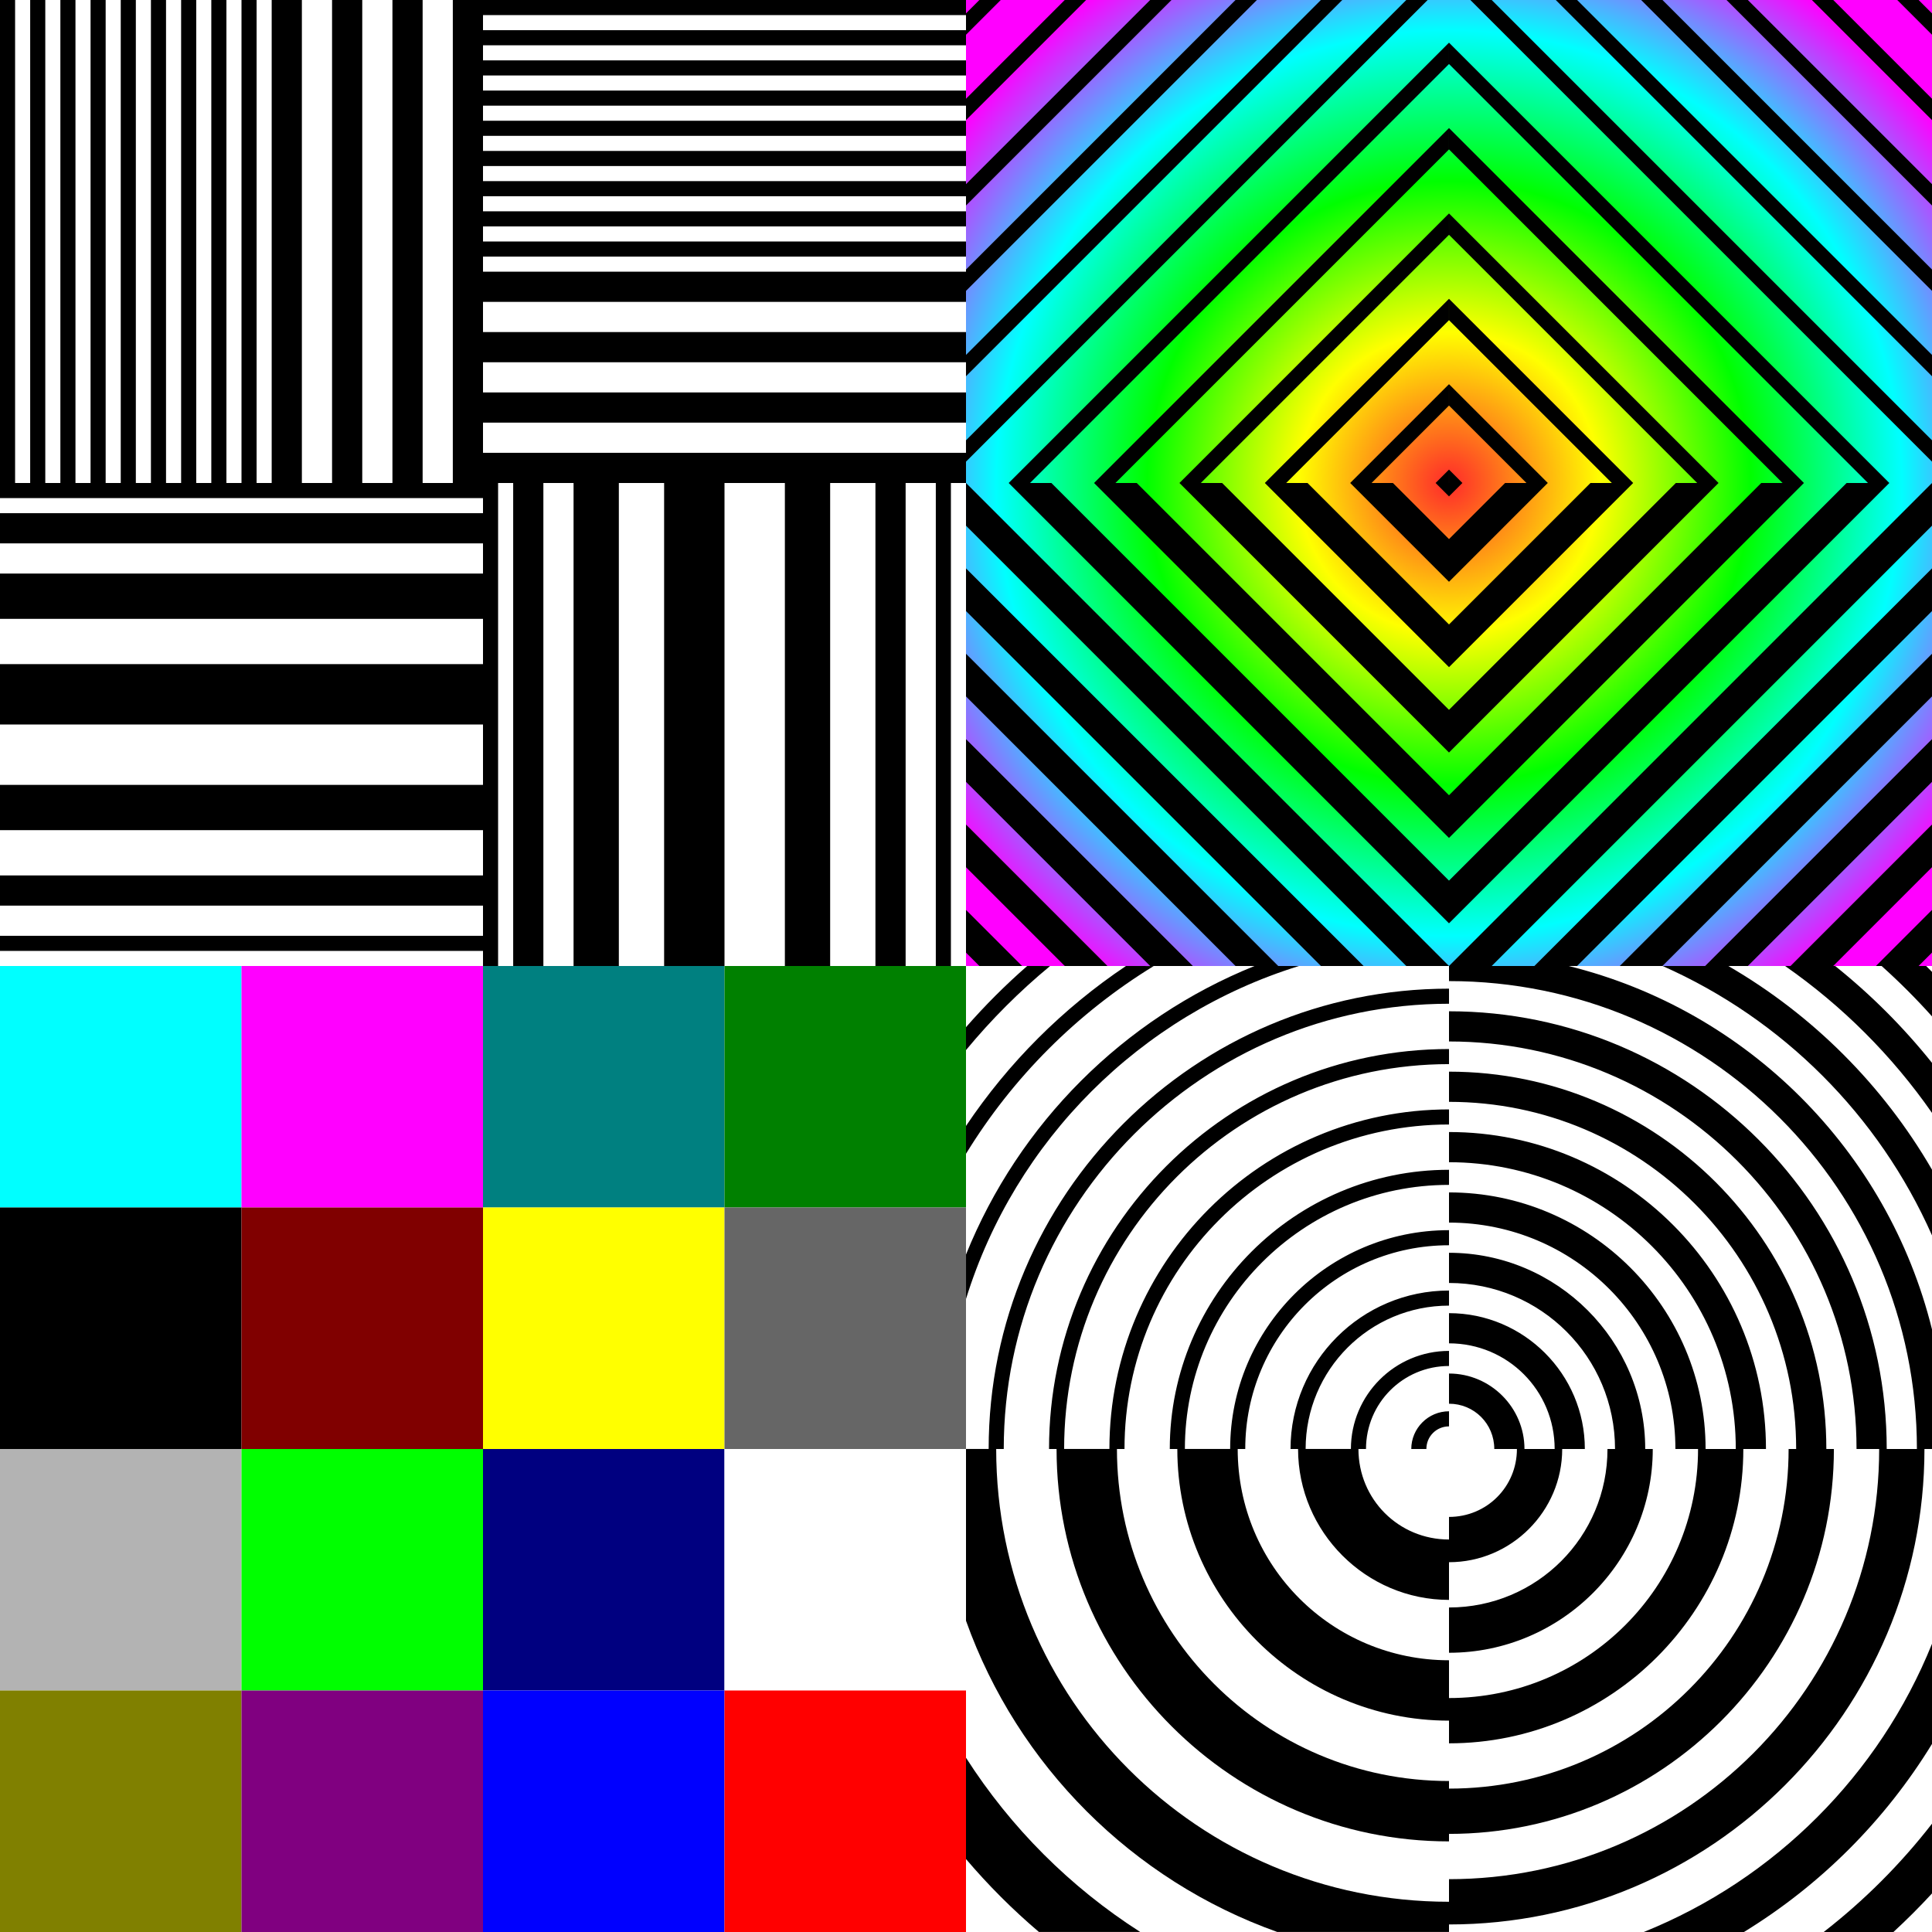
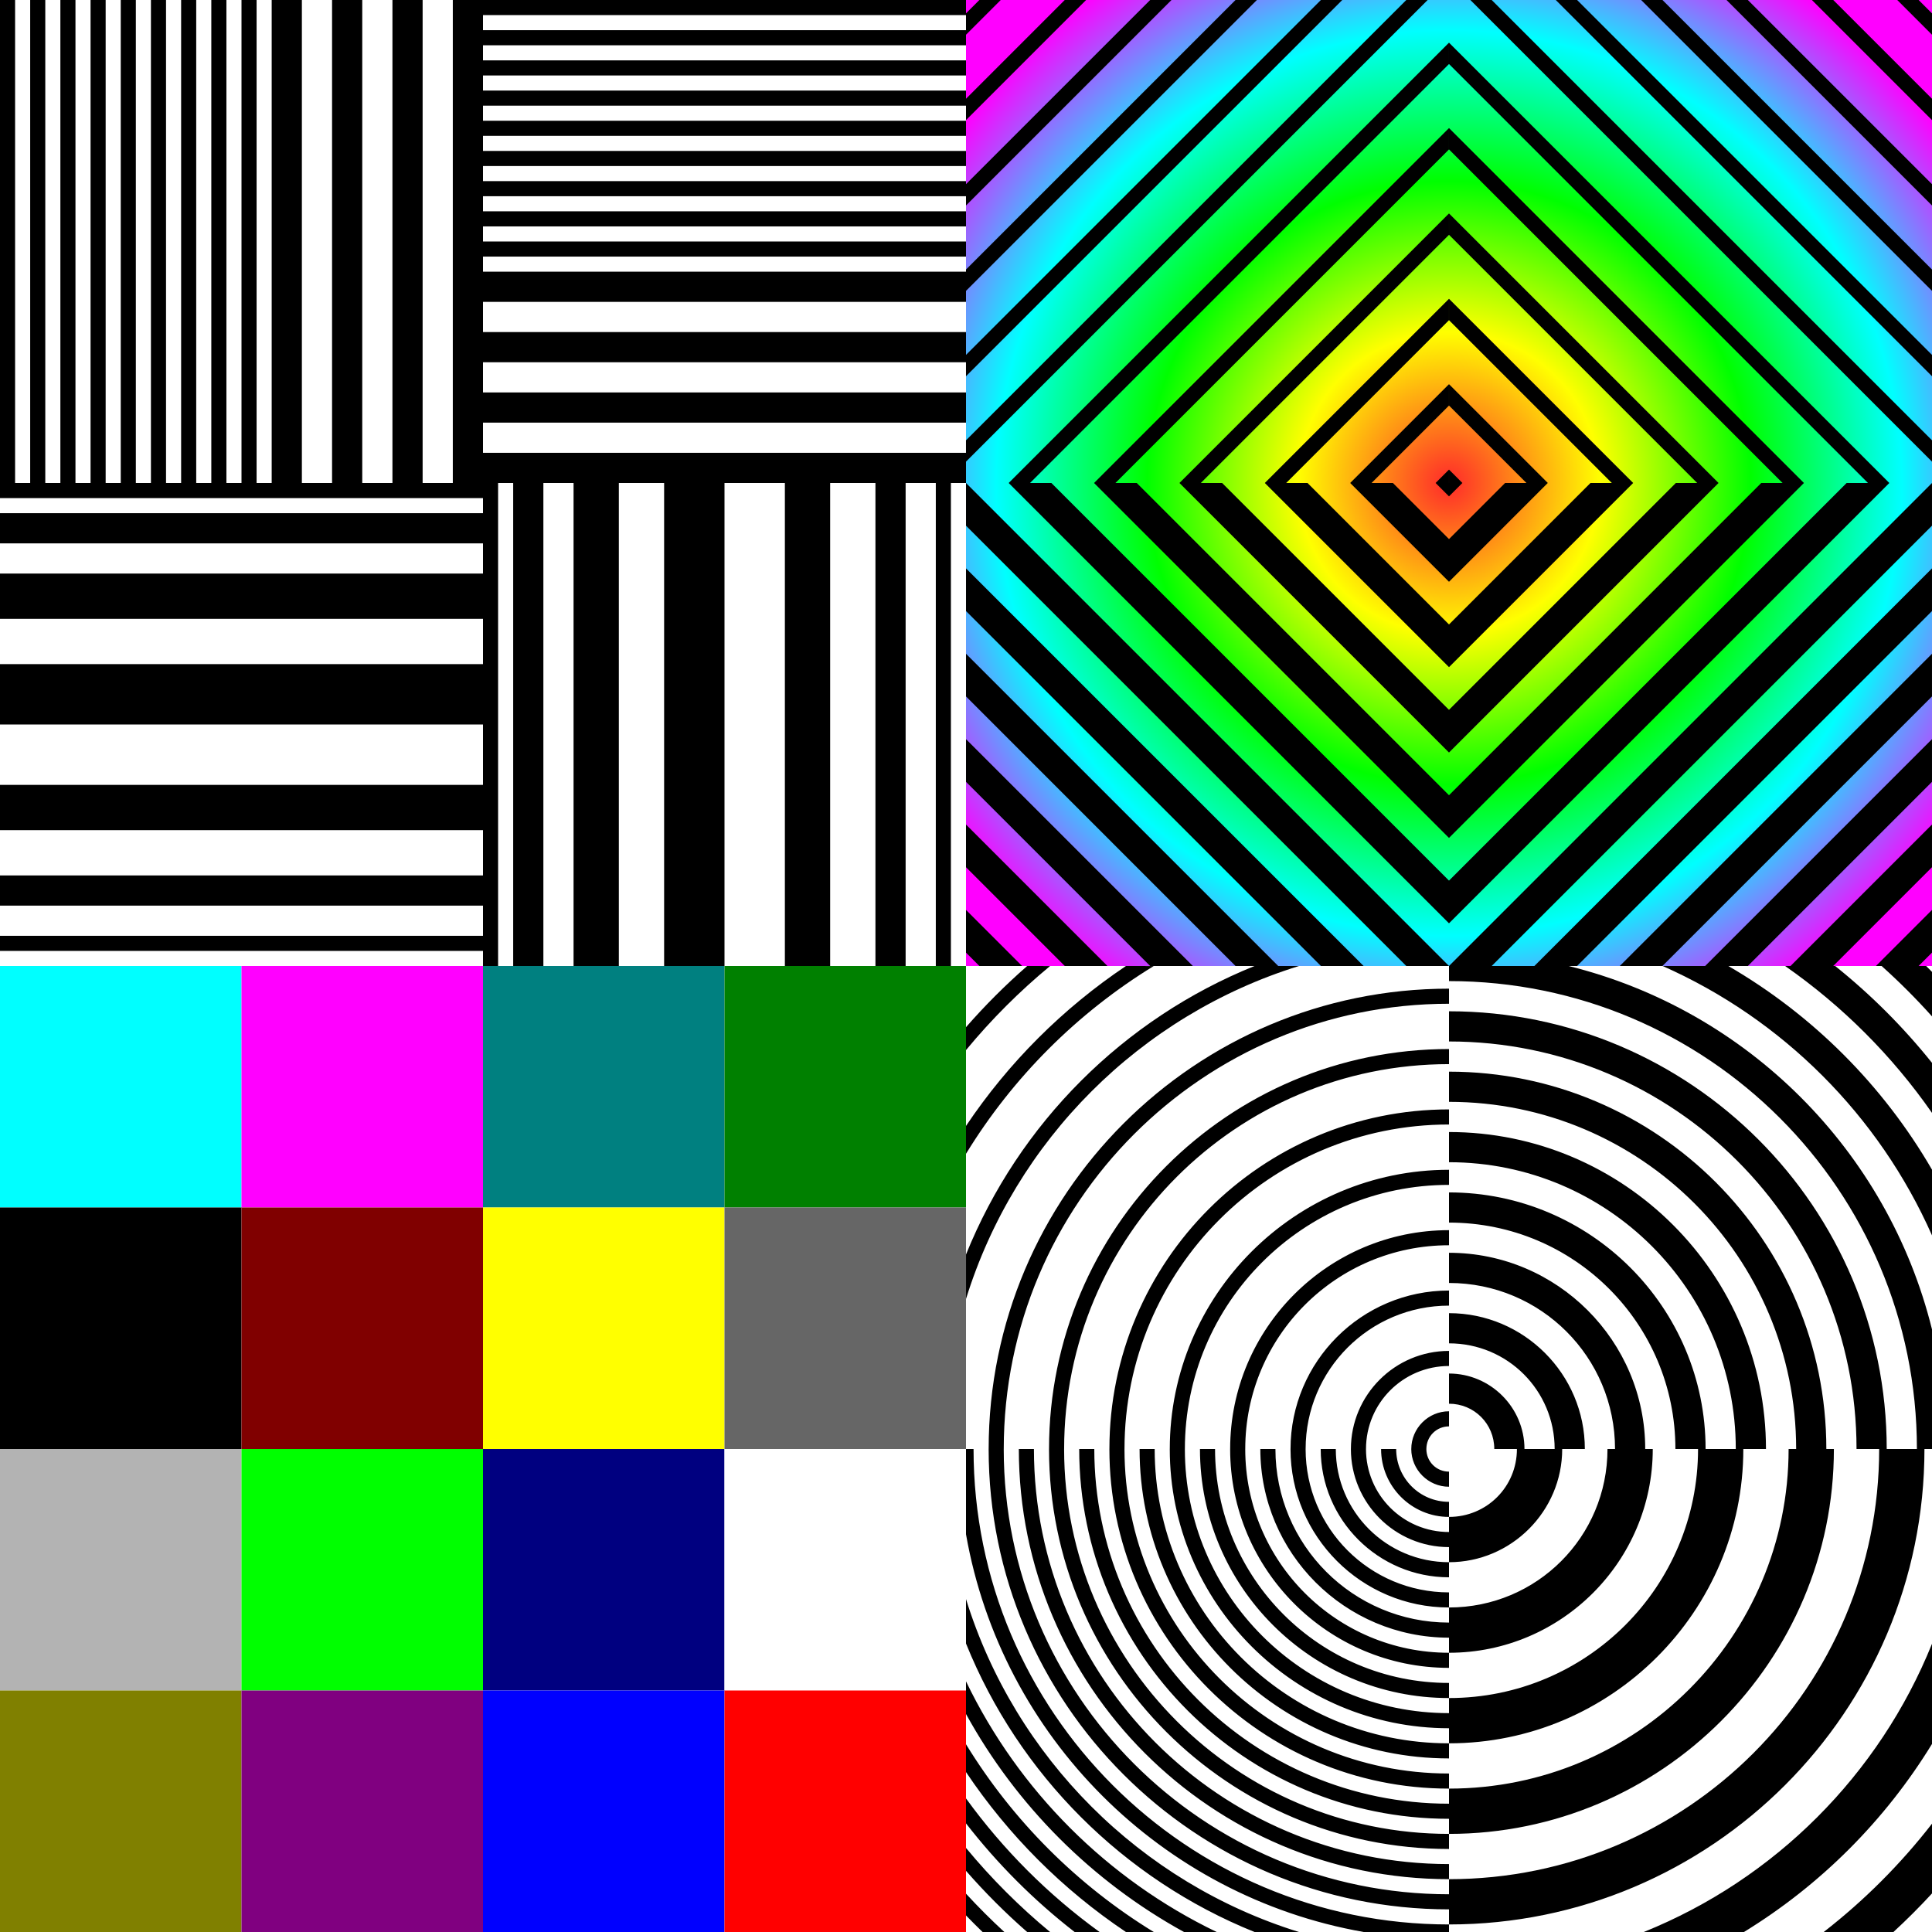
<svg xmlns="http://www.w3.org/2000/svg" xmlns:xlink="http://www.w3.org/1999/xlink" width="128" height="128" viewBox="0 0 128 128" version="1.1" id="svg138">
  <defs id="defs135">
    <linearGradient id="linearGradient1738">
      <stop style="stop-color:#ff2a2a;stop-opacity:1" offset="0" id="stop1734" />
      <stop style="stop-color:#ffff00;stop-opacity:1" offset="0.25" id="stop1744" />
      <stop style="stop-color:#00ff00;stop-opacity:1" offset="0.5" id="stop1742" />
      <stop style="stop-color:#00ffff;stop-opacity:1" offset="0.75" id="stop1746" />
      <stop style="stop-color:#ff00ff;stop-opacity:1" offset="1" id="stop1736" />
    </linearGradient>
    <radialGradient xlink:href="#linearGradient1738" id="radialGradient1740-5" cx="64" cy="64" fx="64" fy="64" r="64" gradientUnits="userSpaceOnUse" gradientTransform="matrix(0.6249993,-6.7425947e-8,6.95734e-8,0.6249994,56.00006,56.00006)" />
  </defs>
  <g id="layer1">
    <rect style="fill:#ffffff;fill-opacity:1;stroke:none;stroke-width:1;stroke-linecap:round;stroke-linejoin:round;stroke-dasharray:none;stroke-opacity:1;paint-order:markers fill stroke" id="rect25" width="128" height="128" x="0" y="0" />
    <path id="rect1-0-6" style="fill:#000000;stroke-width:12;stroke-linecap:round;stroke-linejoin:round;paint-order:markers fill stroke" d="m 0,32 v 1 h 32 v -1 z m 0,2 v 2 h 32 v -2 z m 0,4 v 3 h 32 v -3 z m 0,6 v 4 h 32 v -4 z m 0,8 v 3 h 32 v -3 z m 0,6 v 2 h 32 v -2 z m 0,4 v 1 h 32 v -1 z" />
    <path id="rect1-0-6-9" style="fill:#000000;stroke-width:12;stroke-linecap:round;stroke-linejoin:round;paint-order:markers fill stroke" d="m 32,32 v 32 h 1 v -32 z m 2,0 v 32 h 2 v -32 z m 4,0 v 32 h 3 v -32 z m 6,0 v 32 h 4 v -32 z m 8,0 v 32 h 3 v -32 z m 6,0 v 32 h 2 v -32 z m 4,0 v 32 h 1 v -32 z" />
    <path id="rect1-08" style="fill:#000000;stroke-width:8.485;stroke-linecap:round;stroke-linejoin:round;paint-order:markers fill stroke" d="m 32,0 v 1 h 32 V 0 Z m 0,2 v 1 h 32 V 2 Z m 0,2 v 1 h 32 V 4 Z m 0,2 v 1 h 32 V 6 Z m 0,2 v 1 h 32 V 8 Z m 0,2 v 1 h 32 v -1 z m 0,2 v 1 h 32 v -1 z m 0,2 v 1 h 32 v -1 z m 0,2 v 1 h 32 v -1 z m 0,2 v 2 h 32 v -2 z m 0,4 v 2 h 32 v -2 z m 0,4 v 2 h 32 v -2 z m 0,4 v 2 h 32 v -2 z" />
    <g id="g26" transform="translate(-3.8146973e-5,-64.00005)">
      <rect style="fill:url(#radialGradient1740-5);fill-opacity:1;stroke-width:0.5;stroke-linecap:round;stroke-linejoin:round" id="rect1023-0" width="64" height="64" x="64" y="64" />
      <path id="path68" style="stroke-width:13.416;stroke-linecap:round;stroke-linejoin:round;paint-order:markers fill stroke" d="m 64.887,64 -0.887,0.887 v 1.414 l 2.301,-2.301 z m 5.656,0 -6.543,6.543 v 1.414 l 7.957,-7.957 z m 5.658,0 -12.201,12.201 v 1.414 L 77.615,64 Z m 5.656,0 -17.857,17.857 v 1.414 L 83.272,64 Z m 5.656,0 -23.514,23.514 v 1.414 L 88.928,64 Z m 5.658,0 -29.172,29.172 v 1.414 L 94.586,64 Z m 2.828,2.828 -29.172,29.172 H 68.242 L 96,68.242 Z m 0,5.658 -23.514,23.514 h 1.414 l 22.1,-22.1 z m 0,5.656 -17.857,17.857 H 79.557 L 96,79.557 Z m 0,5.656 -12.201,12.201 h 1.414 l 10.787,-10.787 z m 0,5.656 -6.545,6.545 h 1.416 l 5.129,-5.129 z m 0,5.658 -0.887,0.887 h 0.887 z" />
      <path id="path68-3" style="stroke-width:13.416;stroke-linecap:round;stroke-linejoin:round;paint-order:markers fill stroke" d="m 128,64.887 -0.887,-0.887 h -1.414 l 2.301,2.301 z m 0,5.656 -6.543,-6.543 h -1.414 l 7.957,7.957 z m 0,5.658 -12.201,-12.201 h -1.414 l 13.615,13.615 z m 0,5.656 -17.857,-17.857 h -1.414 l 19.271,19.271 z m 0,5.656 -23.514,-23.514 h -1.414 l 24.928,24.928 z m 0,5.658 -29.172,-29.172 h -1.414 l 30.586,30.586 z m -2.828,2.828 -29.172,-29.172 v 1.414 l 27.758,27.758 z m -5.658,0 -23.514,-23.514 v 1.414 l 22.1,22.1 z m -5.656,0 -17.857,-17.857 v 1.414 l 16.443,16.443 z m -5.656,0 -12.201,-12.201 v 1.414 l 10.787,10.787 z m -5.656,0 -6.545,-6.545 v 1.416 l 5.129,5.129 z m -5.658,0 -0.887,-0.887 v 0.887 z" />
      <path id="rect2-8-3" style="fill:#000000;stroke-width:16.971;stroke-linecap:round;stroke-linejoin:round;paint-order:markers fill stroke" d="m 64.887,128 h 2.828 l -3.715,-3.715 v 2.828 z m 5.657,0 h 2.828 l -9.372,-9.372 v 2.828 z m 5.657,0 h 2.828 L 64.001,112.971 v 2.828 z m 5.657,0 h 2.828 L 64.001,107.314 v 2.828 z m 5.657,0 h 2.828 L 64.001,101.657 v 2.828 z m 5.657,0 h 2.828 L 64.001,96.001 v 2.828 z m 2.828,-2.828 v -2.828 L 69.658,96.001 h -2.828 z m 0,-5.657 v -2.828 L 75.314,96.001 h -2.828 z m 0,-5.657 v -2.828 L 80.971,96.001 h -2.828 z m 0,-5.657 v -2.828 l -9.372,-9.372 h -2.828 z m 0,-5.657 v -2.828 l -3.715,-3.715 H 89.457 Z m 0,-5.657 -3e-6,-0.887 -0.887,-1e-5 z" />
      <path id="rect2-8-3-6" style="fill:#000000;stroke-width:16.971;stroke-linecap:round;stroke-linejoin:round;paint-order:markers fill stroke" d="m 127.999,127.113 v -2.828 l -3.715,3.715 h 2.828 z m 0,-5.657 v -2.828 l -9.372,9.372 h 2.828 z m 0,-5.657 v -2.828 l -15.029,15.029 h 2.828 z m 0,-5.657 v -2.828 l -20.686,20.686 h 2.828 z m 0,-5.657 v -2.828 l -26.342,26.342 h 2.828 z m 0,-5.657 V 96.001 L 96,128 h 2.828 z m -2.828,-2.828 h -2.828 L 96,122.343 v 2.828 z m -5.657,0 h -2.828 L 96,116.686 v 2.828 z m -5.657,0 h -2.828 L 96,111.029 v 2.828 z m -5.657,0 h -2.828 L 96,105.373 v 2.828 z m -5.657,0 H 99.715 L 96,99.716 v 2.828 z m -5.657,0 H 96 L 96,96.887 Z" />
    </g>
    <path id="rect1-08-9" style="fill:#000000;stroke-width:8.485;stroke-linecap:round;stroke-linejoin:round;paint-order:markers fill stroke" d="M 0 0 L 0 32 L 1 32 L 1 0 L 0 0 z M 2 0 L 2 32 L 3 32 L 3 0 L 2 0 z M 4 0 L 4 32 L 5 32 L 5 0 L 4 0 z M 6 0 L 6 32 L 7 32 L 7 0 L 6 0 z M 8 0 L 8 32 L 9 32 L 9 0 L 8 0 z M 10 0 L 10 32 L 11 32 L 11 0 L 10 0 z M 12 0 L 12 32 L 13 32 L 13 0 L 12 0 z M 14 0 L 14 32 L 15 32 L 15 0 L 14 0 z M 16 0 L 16 32 L 17 32 L 17 0 L 16 0 z M 18 0 L 18 32 L 20 32 L 20 0 L 18 0 z M 22 0 L 22 32 L 24 32 L 24 0 L 22 0 z M 26 0 L 26 32 L 28 32 L 28 0 L 26 0 z M 30 0 L 30 32 L 32 32 L 32 0 L 30 0 z " />
    <g id="g25" transform="translate(0,64.00001)">
-       <path id="path2" style="color:#000000;fill:#000000;stroke-linecap:round;stroke-linejoin:round;-inkscape-stroke:none;paint-order:markers fill stroke" d="m 181.098,-38.5 c -0.372,0.36 -0.738,0.725 -1.098,1.098 v 1.441 c 0.811,-0.881 1.658,-1.728 2.539,-2.539 z m 2.955,0 c -1.44,1.259 -2.794,2.612 -4.053,4.053 v 1.518 c 1.677,-2.028 3.542,-3.894 5.57,-5.57 z m 3.143,0 c -2.689,2.088 -5.107,4.506 -7.195,7.195 v 1.654 c 2.463,-3.399 5.451,-6.387 8.85,-8.85 z m 3.4,0 c -4.185,2.806 -7.79,6.41 -10.596,10.596 v 1.844 c 3.102,-5.066 7.374,-9.337 12.439,-12.439 z m 3.846,0 c -6.076,3.343 -11.099,8.365 -14.441,14.441 v 2.166 c 3.489,-7.243 9.365,-13.118 16.607,-16.607 z m 4.672,0 c -8.682,3.502 -15.611,10.431 -19.113,19.113 v 2.943 c 3.259,-10.508 11.548,-18.797 22.057,-22.057 z m 7.238,0 C 192.936,-36.146 182.354,-25.564 180,-12.148 v 5.648 h 0.5 c 0,-17.403 14.097,-31.5 31.5,-31.5 v -0.5 z m 5.648,1.5 c -16.839,0 -30.5,13.661 -30.5,30.5 h 1 c 0,-16.298 13.202,-29.5 29.5,-29.5 z m 0,2 c -15.734,0 -28.5,12.766 -28.5,28.5 h 1 c 0,-15.194 12.306,-27.5 27.5,-27.5 z m 0,2 c -14.63,0 -26.5,11.87 -26.5,26.5 h 1 c 0,-14.089 11.411,-25.5 25.5,-25.5 z m 0,2 c -13.525,0 -24.5,10.975 -24.5,24.5 h 1 c 0,-12.985 10.515,-23.5 23.5,-23.5 z m 0,2 c -12.42,0 -22.5,10.08 -22.5,22.5 h 1 c 0,-11.88 9.62,-21.5 21.5,-21.5 z m 0,2 c -11.316,0 -20.5,9.184 -20.5,20.5 h 1 c 0,-10.775 8.725,-19.5 19.5,-19.5 z m 0,2 c -10.211,0 -18.5,8.289 -18.5,18.5 h 1 c 0,-9.671 7.829,-17.5 17.5,-17.5 z m 0,2 c -9.107,0 -16.5,7.393 -16.5,16.5 h 1 c 0,-8.566 6.934,-15.5 15.5,-15.5 z m 0,2 c -8.002,0 -14.5,6.498 -14.5,14.5 h 1 c 0,-7.462 6.038,-13.5 13.5,-13.5 z m 0,2 c -6.898,0 -12.5,5.602 -12.5,12.5 h 1 c 0,-6.357 5.143,-11.5 11.5,-11.5 z m 0,2 c -5.793,0 -10.5,4.707 -10.5,10.5 h 1 c 0,-5.253 4.247,-9.5 9.5,-9.5 z m 0,2 c -4.688,0 -8.5,3.812 -8.5,8.5 h 1 c 0,-4.148 3.352,-7.5 7.5,-7.5 z m 0,2 c -3.584,0 -6.5,2.916 -6.5,6.5 h 1 c 0,-3.043 2.457,-5.5 5.5,-5.5 z m 0,2 c -2.479,0 -4.5,2.021 -4.5,4.5 h 1 c 0,-1.939 1.561,-3.5 3.5,-3.5 z m 0,2 c -1.375,0 -2.5,1.125 -2.5,2.5 h 1 c 0,-0.834 0.666,-1.5 1.5,-1.5 z" />
-       <path id="path2-72" style="color:#000000;fill:#000000;stroke-width:4;stroke-linecap:round;stroke-linejoin:round;-inkscape-stroke:none;paint-order:markers fill stroke" d="m 64,59.167 c 1.477,1.737 3.093,3.353 4.83,4.83 h 6.711 c -4.636,-2.967 -8.574,-6.905 -11.541,-11.541 z m 0,-15.789 c 3.423,9.597 11.022,17.197 20.619,20.619 h 11.381 v -2 c -16.592,0 -30,-13.408 -30,-30 h -2 z m 6,-11.381 c 0,14.336 11.664,26 26,26 v -4 c -12.174,0 -22,-9.826 -22,-22 z m 8,0 c 0,9.917 8.083,18 18,18 v -4 c -7.756,0 -14,-6.244 -14,-14 z m 8,0 c 0,5.499 4.501,10 10,10 v -4 c -3.337,0 -6,-2.663 -6,-6 z" />
+       <path id="path2" style="color:#000000;fill:#000000;stroke-linecap:round;stroke-linejoin:round;-inkscape-stroke:none;paint-order:markers fill stroke" d="m 64,62.902 c 0.36,0.372 0.725,0.738 1.098,1.098 h 1.441 C 65.658,63.189 64.811,62.342 64,61.461 Z m 0,-2.955 c 1.259,1.44 2.612,2.794 4.053,4.053 h 1.518 C 67.542,62.323 65.677,60.458 64,58.43 Z m 0,-3.143 c 2.088,2.689 4.506,5.107 7.195,7.195 h 1.654 C 69.451,61.537 66.463,58.549 64,55.15 Z m 0,-3.4 c 2.806,4.185 6.41,7.79 10.596,10.596 h 1.844 C 71.374,60.898 67.102,56.626 64,51.561 Z m 0,-3.846 c 3.343,6.076 8.365,11.099 14.441,14.441 h 2.166 C 73.365,60.511 67.489,54.635 64,47.393 Z m 0,-4.672 c 3.502,8.682 10.431,15.611 19.113,19.113 h 2.943 C 75.548,60.741 67.259,52.452 64,41.943 Z m 0,-7.238 c 2.354,13.415 12.936,23.997 26.352,26.352 H 96 v -0.5 c -17.403,0 -31.5,-14.097 -31.5,-31.5 H 64 Z m 1.5,-5.648 c 0,16.839 13.661,30.5 30.5,30.5 v -1 c -16.298,0 -29.5,-13.202 -29.5,-29.5 z m 2,0 c 0,15.734 12.766,28.5 28.5,28.5 v -1 c -15.194,0 -27.5,-12.306 -27.5,-27.5 z m 2,0 c 0,14.63 11.87,26.5 26.5,26.5 v -1 c -14.089,0 -25.5,-11.411 -25.5,-25.5 z m 2,0 c 0,13.525 10.975,24.5 24.5,24.5 v -1 c -12.985,0 -23.5,-10.515 -23.5,-23.5 z m 2,0 c 0,12.42 10.08,22.5 22.5,22.5 v -1 c -11.88,0 -21.5,-9.62 -21.5,-21.5 z m 2,0 c 0,11.316 9.184,20.5 20.5,20.5 v -1 c -10.775,0 -19.5,-8.725 -19.5,-19.5 z m 2,0 c 0,10.211 8.289,18.5 18.5,18.5 v -1 c -9.671,0 -17.5,-7.829 -17.5,-17.5 z m 2,0 c 0,9.107 7.393,16.5 16.5,16.5 v -1 c -8.566,0 -15.5,-6.934 -15.5,-15.5 z m 2,0 c 0,8.002 6.498,14.5 14.5,14.5 v -1 c -7.462,0 -13.5,-6.038 -13.5,-13.5 z m 2,0 c 0,6.898 5.602,12.5 12.5,12.5 v -1 c -6.357,0 -11.5,-5.143 -11.5,-11.5 z m 2,0 c 0,5.793 4.707,10.5 10.5,10.5 v -1 c -5.253,0 -9.5,-4.247 -9.5,-9.5 z m 2,0 c 0,4.688 3.812,8.5 8.5,8.5 v -1 c -4.148,0 -7.5,-3.352 -7.5,-7.5 z m 2,0 c 0,3.584 2.916,6.5 6.5,6.5 v -1 c -3.043,0 -5.5,-2.457 -5.5,-5.5 z m 2,0 c 0,2.479 2.021,4.5 4.5,4.5 v -1 c -1.939,0 -3.5,-1.561 -3.5,-3.5 z m 2,0 c 0,1.375 1.125,2.5 2.5,2.5 v -1 c -0.834,0 -1.5,-0.666 -1.5,-1.5 z" />
      <path id="path2-7" style="color:#000000;fill:#000000;stroke-width:3;stroke-linecap:round;stroke-linejoin:round;-inkscape-stroke:none;paint-order:markers fill stroke" d="M 125.445,64 C 126.332,63.184 127.184,62.332 128,61.445 v -4.621 c -2.083,2.682 -4.494,5.093 -7.176,7.176 z m -9.904,0 C 120.614,60.893 124.893,56.614 128,51.541 v -6.637 c -3.498,8.679 -10.417,15.598 -19.096,19.096 z M 96,63.5 c 17.379,0 31.5,-14.121 31.5,-31.5 h -3 c 0,15.758 -12.742,28.5 -28.5,28.5 z m 0,-6 c 14.065,0 25.5,-11.435 25.5,-25.5 h -3 c 0,12.444 -10.056,22.5 -22.5,22.5 z m 0,-6 c 10.752,0 19.5,-8.748 19.5,-19.5 h -3 c 0,9.13 -7.37,16.5 -16.5,16.5 z m 0,-6 c 7.438,0 13.5,-6.062 13.5,-13.5 h -3 c 0,5.817 -4.683,10.5 -10.5,10.5 z m 0,-6 c 4.124,0 7.5,-3.376 7.5,-7.5 h -3 c 0,2.503 -1.997,4.5 -4.5,4.5 z" />
      <path id="path2-3-7" style="color:#000000;fill:#000000;stroke-width:2;stroke-linecap:round;stroke-linejoin:round;-inkscape-stroke:none;paint-order:markers fill stroke" d="m 128,0.389 c -0.129,-0.13 -0.258,-0.26 -0.389,-0.389 h -2.949 C 125.836,1.052 126.948,2.164 128,3.338 Z m 0,6.027 c -1.897,-2.369 -4.047,-4.519 -6.416,-6.416 h -3.316 C 122.061,2.644 125.356,5.939 128,9.732 Z m 0,7.078 C 124.756,7.901 120.099,3.244 114.506,1.4146972e-6 h -4.354 C 118.101,3.518 124.482,9.899 128,17.848 Z m 0,10.582 C 125.071,12.235 115.765,2.929 103.924,1.4146972e-6 H 96 V 1 c 17.133,0 31,13.867 31,31 h 1 z m -3,7.924 C 125,15.996 112.004,3 96,3 v 2 c 14.923,0 27,12.077 27,27 z m -4,0 C 121,18.205 109.795,7 96,7 v 2 c 12.714,0 23,10.286 23,23 z m -4,0 c 0,-11.586 -9.414,-21 -21,-21 v 2 c 10.505,0 19,8.495 19,19 z m -4,0 c 0,-9.377 -7.623,-17 -17,-17 v 2 c 8.296,0 15,6.704 15,15 z m -4,0 c 0,-7.168 -5.832,-13 -13,-13 v 2 c 6.087,0 11,4.913 11,11 z m -4,0 c 0,-4.959 -4.041,-9 -9,-9 v 2 c 3.878,0 7,3.122 7,7 z m -4,0 c 0,-2.75 -2.25,-5 -5,-5 v 2 c 1.669,0 3,1.331 3,3 z" />
      <path id="path46" style="color:#000000;fill:#000000;stroke-linecap:round;stroke-linejoin:round;-inkscape-stroke:none;paint-order:markers fill stroke" d="m 68.053,0.001 c -1.44,1.259 -2.794,2.612 -4.053,4.053 v 1.518 c 1.677,-2.028 3.542,-3.894 5.57,-5.57 z m 6.543,0 c -4.185,2.806 -7.79,6.41 -10.596,10.596 v 1.844 c 3.102,-5.066 7.374,-9.337 12.439,-12.439 z m 8.518,0 c -8.682,3.502 -15.611,10.431 -19.113,19.113 v 2.943 C 67.259,11.55 75.548,3.261 86.057,0.001 Z m 12.887,1.5 c -16.839,0 -30.5,13.661 -30.5,30.5 h 1 c 0,-16.298 13.202,-29.5 29.5,-29.5 z m 0,4 c -14.63,0 -26.5,11.87 -26.5,26.5 h 1 c 0,-14.089 11.411,-25.5 25.5,-25.5 z m 0,4 c -12.42,0 -22.5,10.08 -22.5,22.5 h 1 c 0,-11.88 9.62,-21.5 21.5,-21.5 z m 0,4 c -10.211,0 -18.5,8.289 -18.5,18.5 h 1 c 0,-9.671 7.829,-17.5 17.5,-17.5 z m 0,4 c -8.002,0 -14.5,6.498 -14.5,14.5 h 1 c 0,-7.462 6.038,-13.5 13.5,-13.5 z m 0,4 c -5.793,0 -10.5,4.707 -10.5,10.5 h 1 c 0,-5.253 4.247,-9.5 9.5,-9.5 z m 0,4 c -3.584,0 -6.5,2.916 -6.5,6.5 h 1 c 0,-3.043 2.457,-5.5 5.5,-5.5 z m 0,4 c -1.375,0 -2.5,1.125 -2.5,2.5 h 1 c 0,-0.834 0.666,-1.5 1.5,-1.5 z" />
    </g>
    <rect style="fill:none;stroke:none;stroke-width:1;stroke-linecap:round;stroke-linejoin:round;stroke-dasharray:none;stroke-opacity:1;paint-order:markers fill stroke" id="rect24" width="32" height="32" x="80" y="-112" />
    <rect style="fill:#00ffff;stroke-width:0.5;stroke-linecap:round;stroke-linejoin:round" id="rect235" width="16" height="16" x="0" y="64" />
    <rect style="fill:#ff00ff;stroke-width:0.5;stroke-linecap:round;stroke-linejoin:round" id="rect235-8" width="16" height="16" x="16" y="64" />
    <rect style="fill:#008080;stroke-width:0.5;stroke-linecap:round;stroke-linejoin:round" id="rect235-9" width="16" height="16" x="32" y="64" />
    <rect style="fill:#008000;stroke-width:0.5;stroke-linecap:round;stroke-linejoin:round" id="rect235-5" width="16" height="16" x="48" y="64" />
    <rect style="fill:#000000;stroke-width:0.5;stroke-linecap:round;stroke-linejoin:round" id="rect235-6" width="16" height="16" x="0" y="80" />
    <rect style="fill:#800000;stroke-width:0.5;stroke-linecap:round;stroke-linejoin:round" id="rect235-8-0" width="16" height="16" x="16" y="80" />
    <rect style="fill:#ffff00;stroke-width:0.5;stroke-linecap:round;stroke-linejoin:round" id="rect235-9-7" width="16" height="16" x="32" y="80" />
    <rect style="fill:#666666;stroke-width:0.5;stroke-linecap:round;stroke-linejoin:round" id="rect235-5-3" width="16" height="16" x="48" y="80" />
    <rect style="fill:#b3b3b3;stroke-width:0.5;stroke-linecap:round;stroke-linejoin:round" id="rect235-0" width="16" height="16" x="0" y="96" />
    <rect style="fill:#00ff00;stroke-width:0.5;stroke-linecap:round;stroke-linejoin:round" id="rect235-8-3" width="16" height="16" x="16" y="96" />
    <rect style="fill:#000080;stroke-width:0.5;stroke-linecap:round;stroke-linejoin:round" id="rect235-9-70" width="16" height="16" x="32" y="96" />
    <rect style="fill:#ffffff;stroke-width:0.5;stroke-linecap:round;stroke-linejoin:round" id="rect235-5-38" width="16" height="16" x="48" y="96" />
    <rect style="fill:#808000;stroke-width:0.5;stroke-linecap:round;stroke-linejoin:round" id="rect235-6-9" width="16" height="16" x="0" y="112" />
    <rect style="fill:#800080;stroke-width:0.5;stroke-linecap:round;stroke-linejoin:round" id="rect235-8-0-9" width="16" height="16" x="16" y="112" />
    <rect style="fill:#0000ff;stroke-width:0.5;stroke-linecap:round;stroke-linejoin:round" id="rect235-9-7-7" width="16" height="16" x="32" y="112" />
    <rect style="fill:#ff0000;stroke-width:0.5;stroke-linecap:round;stroke-linejoin:round" id="rect235-5-3-7" width="16" height="16" x="48" y="112" />
  </g>
</svg>
